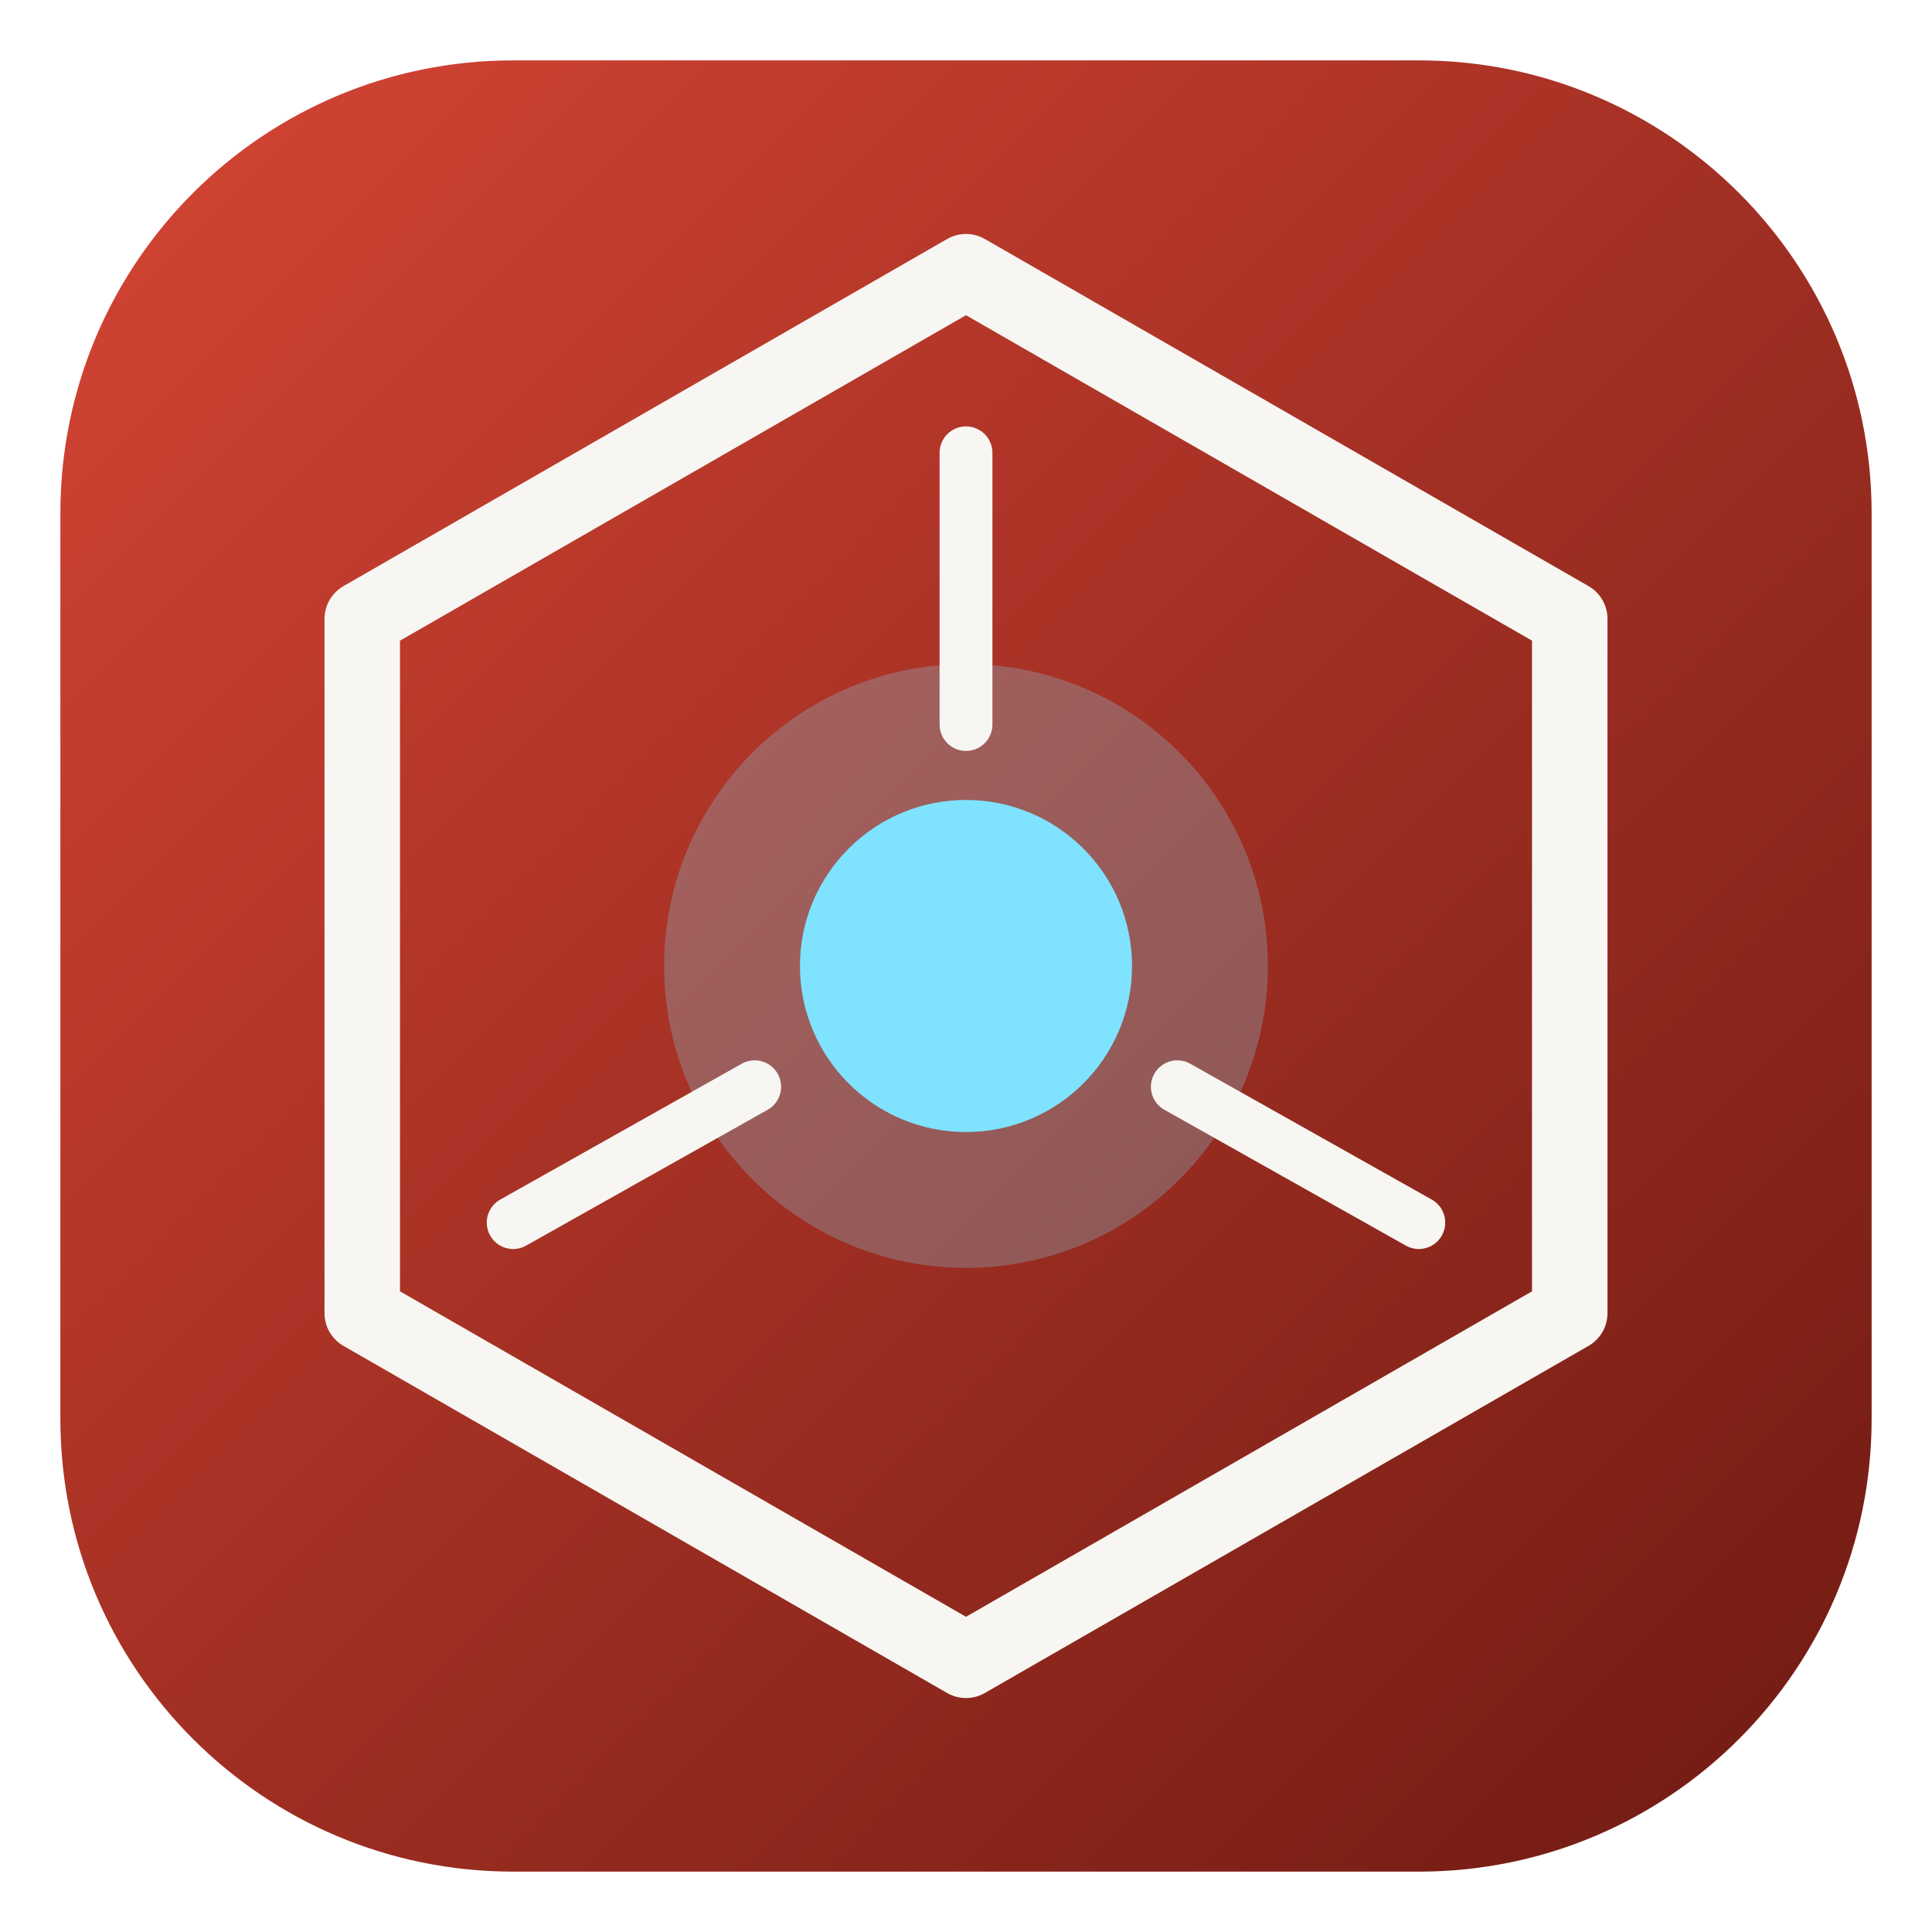
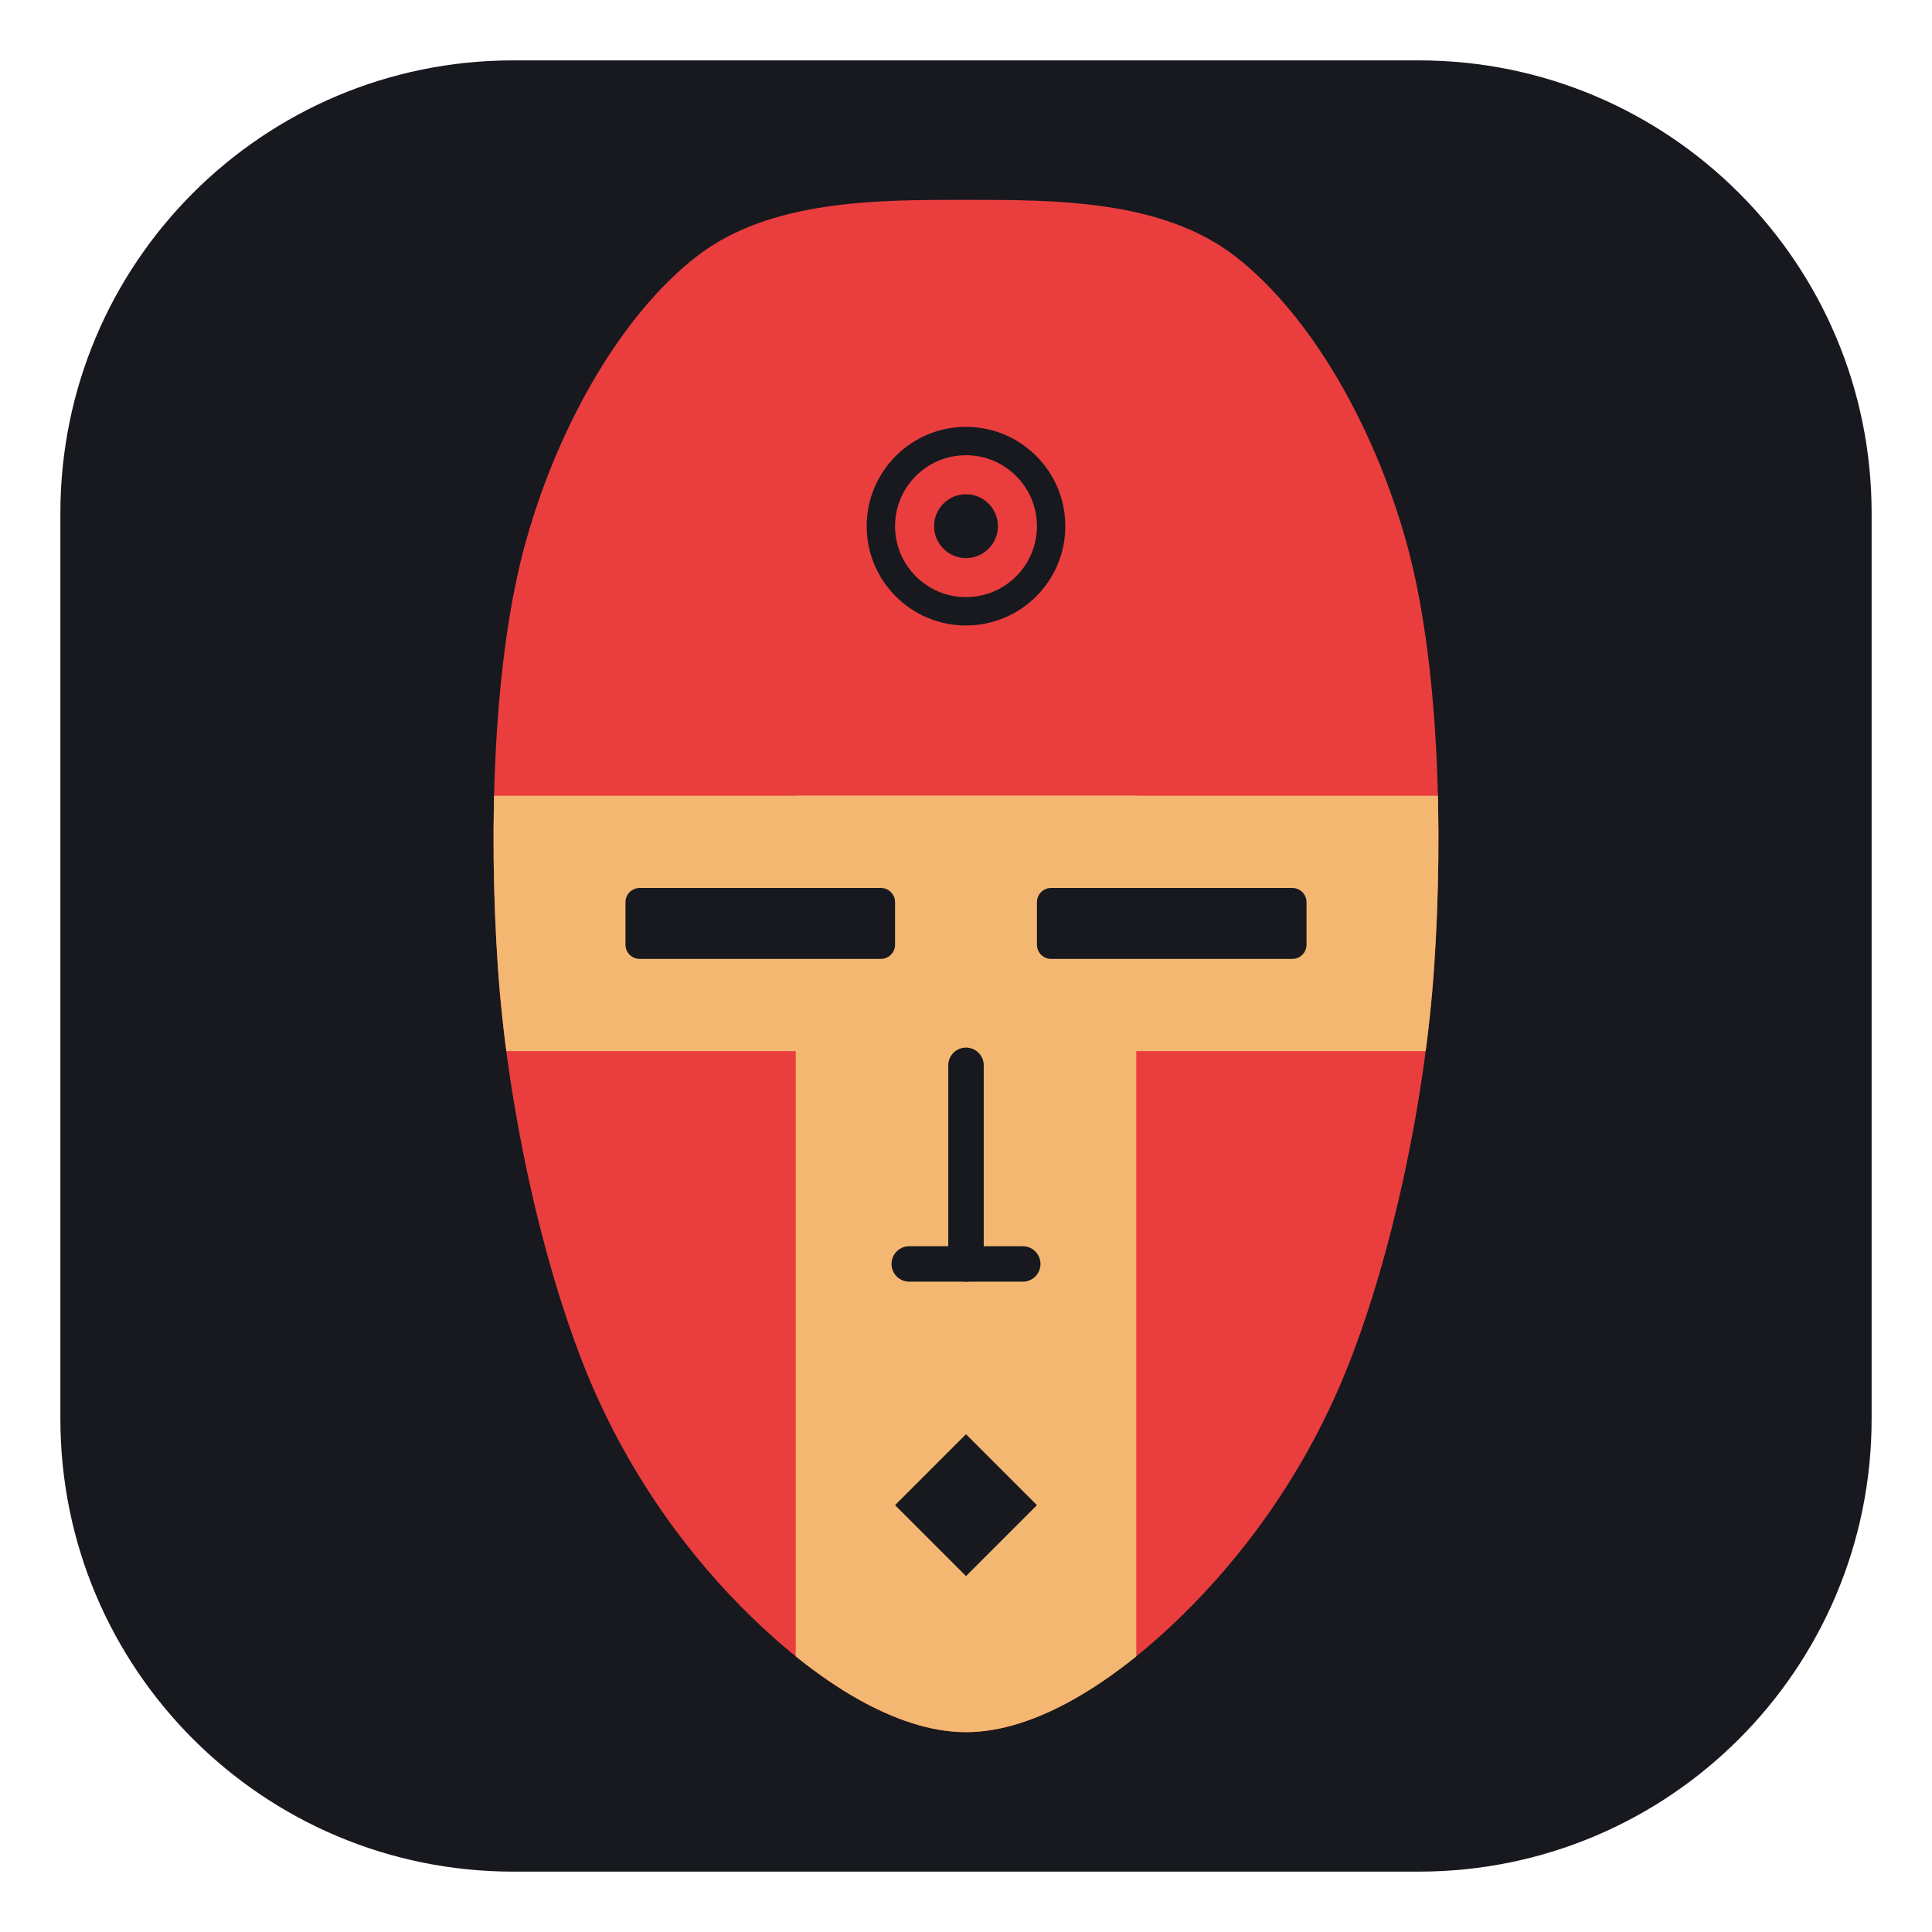
- <svg xmlns="http://www.w3.org/2000/svg" viewBox="0 0 256 256" width="256" height="256" role="img" aria-label="stark emblem">
-   <defs>
-     <linearGradient id="g-stark" x1="0" y1="0" x2="1" y2="1">
-       <stop offset="0" stop-color="#D64535" />
-       <stop offset="1" stop-color="#6E1A12" />
-     </linearGradient>
-   </defs>
-   <rect x="8" y="8" width="240" height="240" rx="60" fill="url(#g-stark)" />
-   <g fill="none" stroke="#F7F6F2" stroke-width="10" stroke-linecap="round" stroke-linejoin="round">
-     <polygon points="128,36 208,82 208,174 128,220 48,174 48,82" fill="none" />
-     <circle cx="128" cy="128" r="40" fill="#7FE3FF" stroke="none" opacity="0.25" />
-     <circle cx="128" cy="128" r="22" fill="#7FE3FF" stroke="none" />
-     <line x1="128" y1="60" x2="128" y2="96" stroke-width="7" />
-     <line x1="68" y1="162" x2="100" y2="144" stroke-width="7" />
-     <line x1="188" y1="162" x2="156" y2="144" stroke-width="7" />
+ <svg xmlns="http://www.w3.org/2000/svg" viewBox="0 0 256 256" width="256" height="256" role="img" aria-label="stark emblem (v6)">
+   <rect x="8" y="8" width="240" height="240" rx="60" fill="#17191F" />
+   <g transform="translate(128 128) scale(0.94) translate(-128 -128)">
+     <defs>
+       <clipPath id="c6-stark">
+         <path d="M128.0 20.0 C140.7 20.0 155.7 20.0 166.0 28.0 C176.3 36.0 185.3 51.3 190.0 68.0 C194.7 84.7 195.3 108.7 194.0 128.0 C192.7 147.3 188.0 168.7 182.0 184.0 C176.0 199.3 167.0 211.3 158.0 220.0 C149.0 228.7 138.0 236.0 128.0 236.0 C118.0 236.0 107.0 228.7 98.0 220.0 C89.0 211.3 80.0 199.3 74.0 184.0 C68.0 168.7 63.3 147.3 62.0 128.0 C60.7 108.7 61.3 84.7 66.0 68.0 C70.7 51.3 79.7 36.0 90.0 28.0 C100.3 20.0 115.3 20.0 128.0 20.0 Z" />
+       </clipPath>
+     </defs>
+     <path d="M128.0 20.0 C140.7 20.0 155.7 20.0 166.0 28.0 C176.3 36.0 185.3 51.3 190.0 68.0 C194.7 84.7 195.3 108.7 194.0 128.0 C192.7 147.3 188.0 168.7 182.0 184.0 C176.0 199.3 167.0 211.3 158.0 220.0 C149.0 228.7 138.0 236.0 128.0 236.0 C118.0 236.0 107.0 228.7 98.0 220.0 C89.0 211.3 80.0 199.3 74.0 184.0 C68.0 168.7 63.3 147.3 62.0 128.0 C60.7 108.7 61.3 84.7 66.0 68.0 C70.7 51.3 79.7 36.0 90.0 28.0 C100.3 20.0 115.3 20.0 128.0 20.0 Z" fill="#EA3E3E" />
+     <g clip-path="url(#c6-stark)" fill="#F4B771">
+       <rect x="0" y="104" width="256" height="36" />
+       <rect x="104" y="104" width="48" height="152" />
+     </g>
+     <rect x="80" y="117" width="38" height="10" rx="2" fill="#17191F" />
+     <rect x="138" y="117" width="38" height="10" rx="2" fill="#17191F" />
+     <line x1="128" y1="142" x2="128" y2="170" fill="none" stroke="#17191F" stroke-width="5" stroke-linecap="round" stroke-linejoin="round" />
+     <line x1="120" y1="170" x2="136" y2="170" fill="none" stroke="#17191F" stroke-width="5" stroke-linecap="round" stroke-linejoin="round" />
+     <circle cx="128" cy="66" r="12" fill="none" stroke="#17191F" stroke-width="4" stroke-linecap="round" stroke-linejoin="round" />
+     <circle cx="128" cy="66" r="4.5" fill="#17191F" />
+     <polygon points="128,194 138,204 128,214 118,204" fill="#17191F" />
  </g>
</svg>
